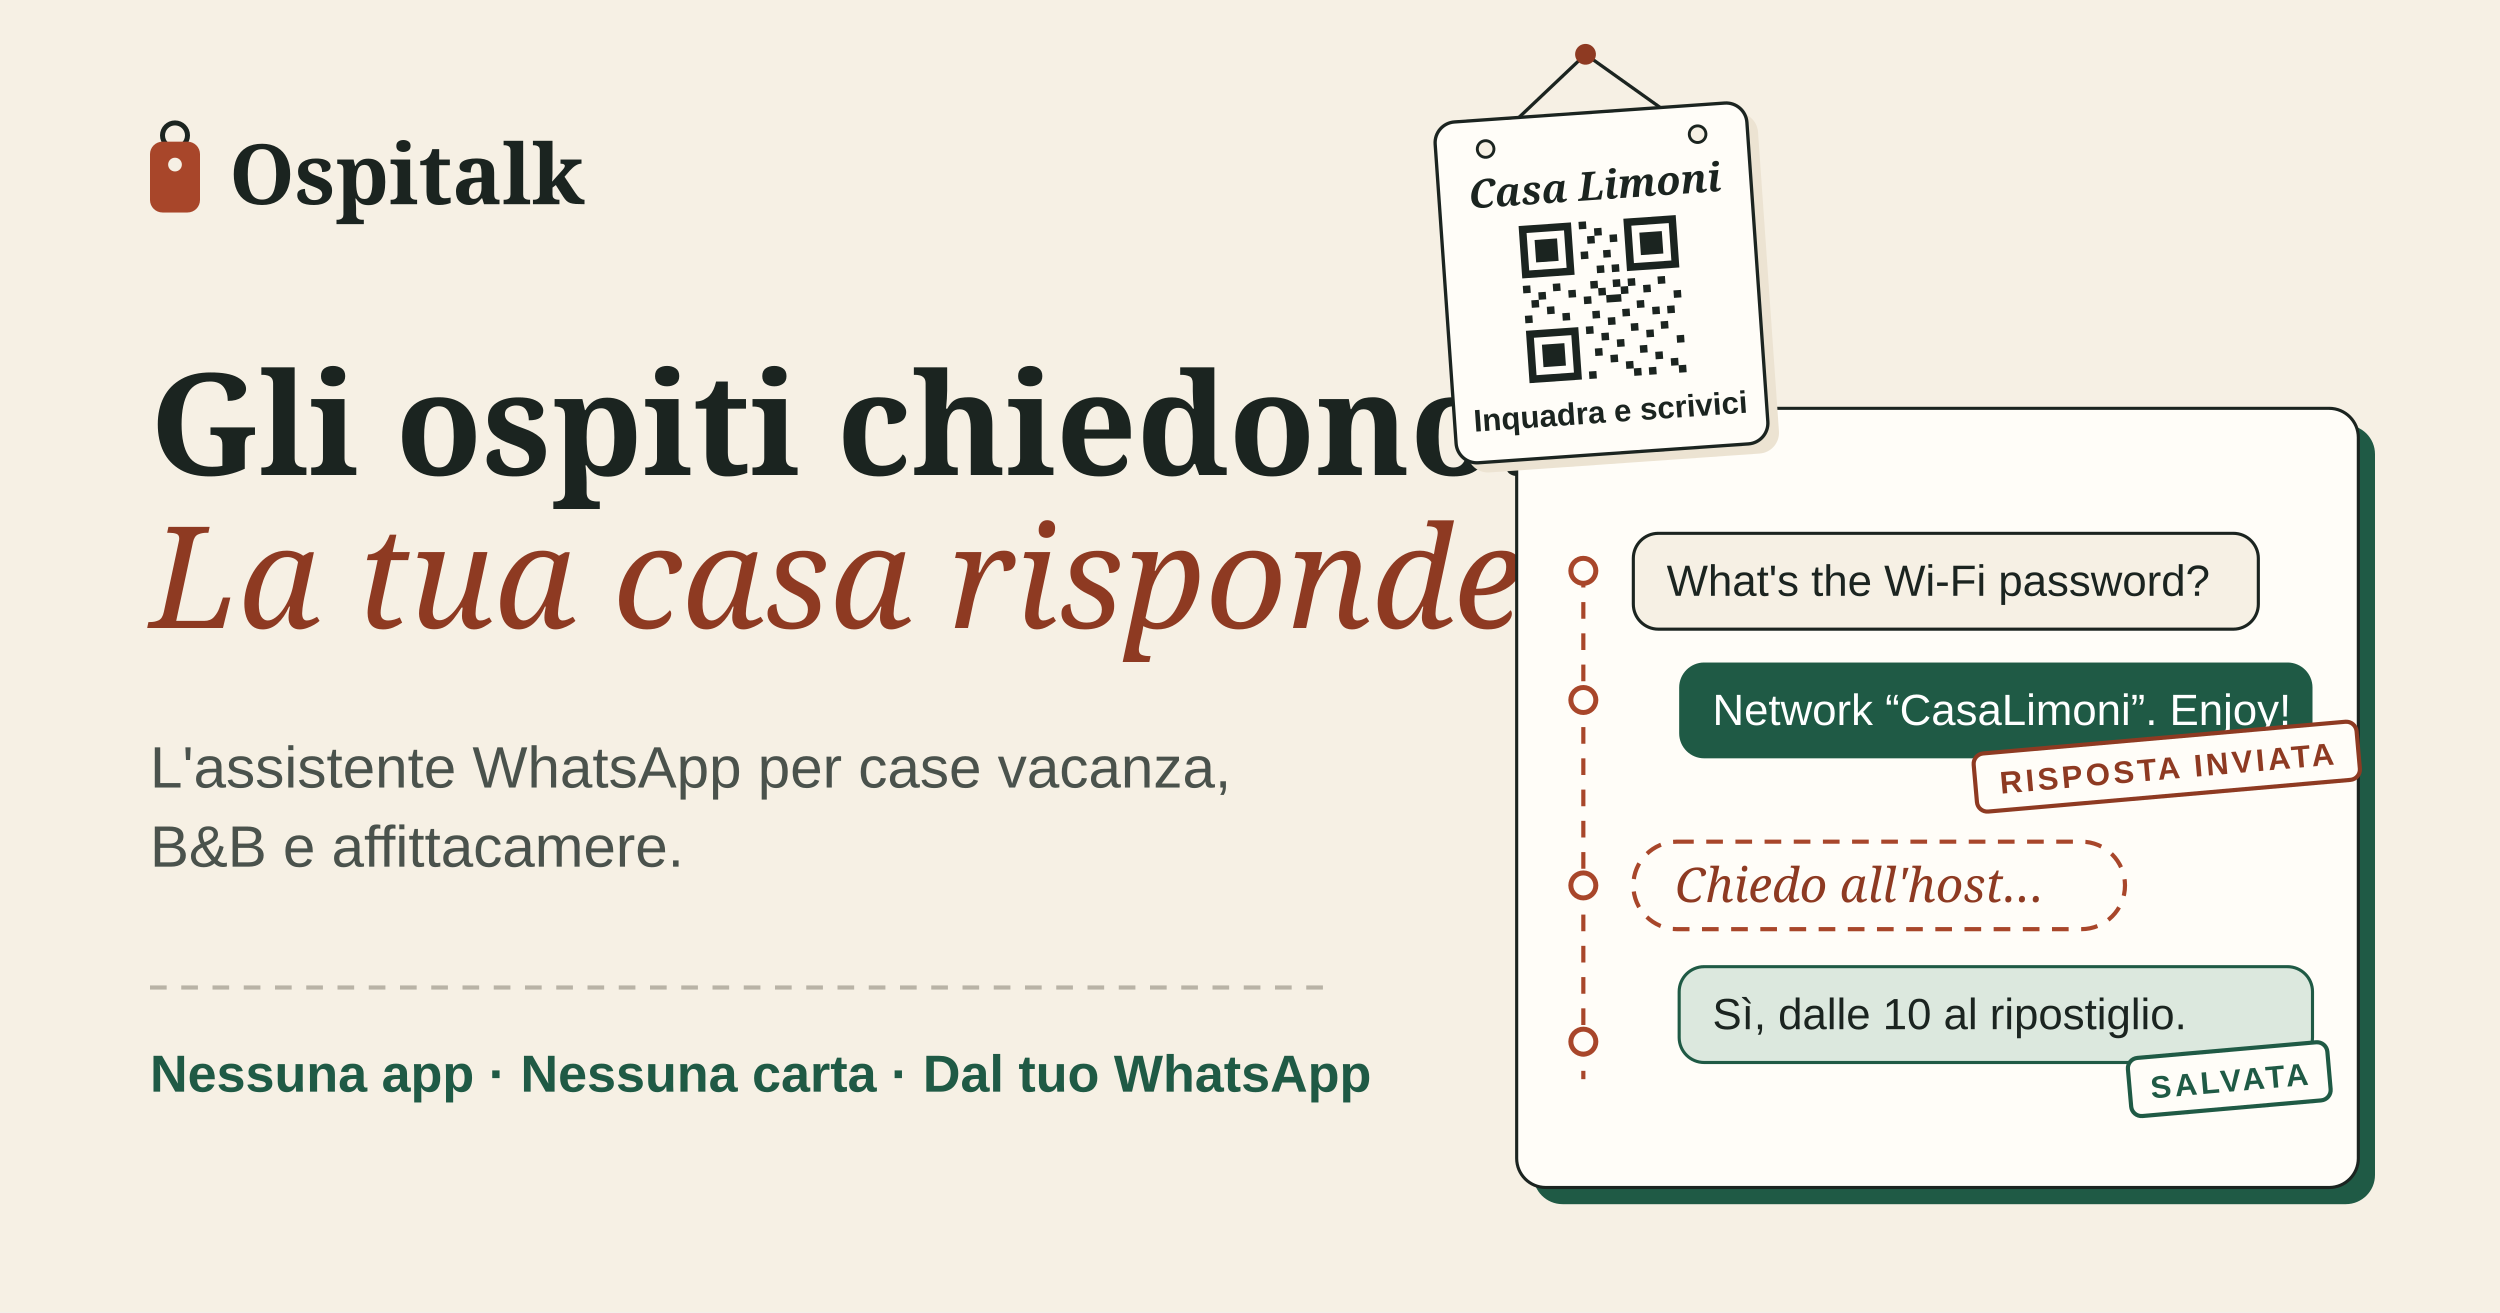
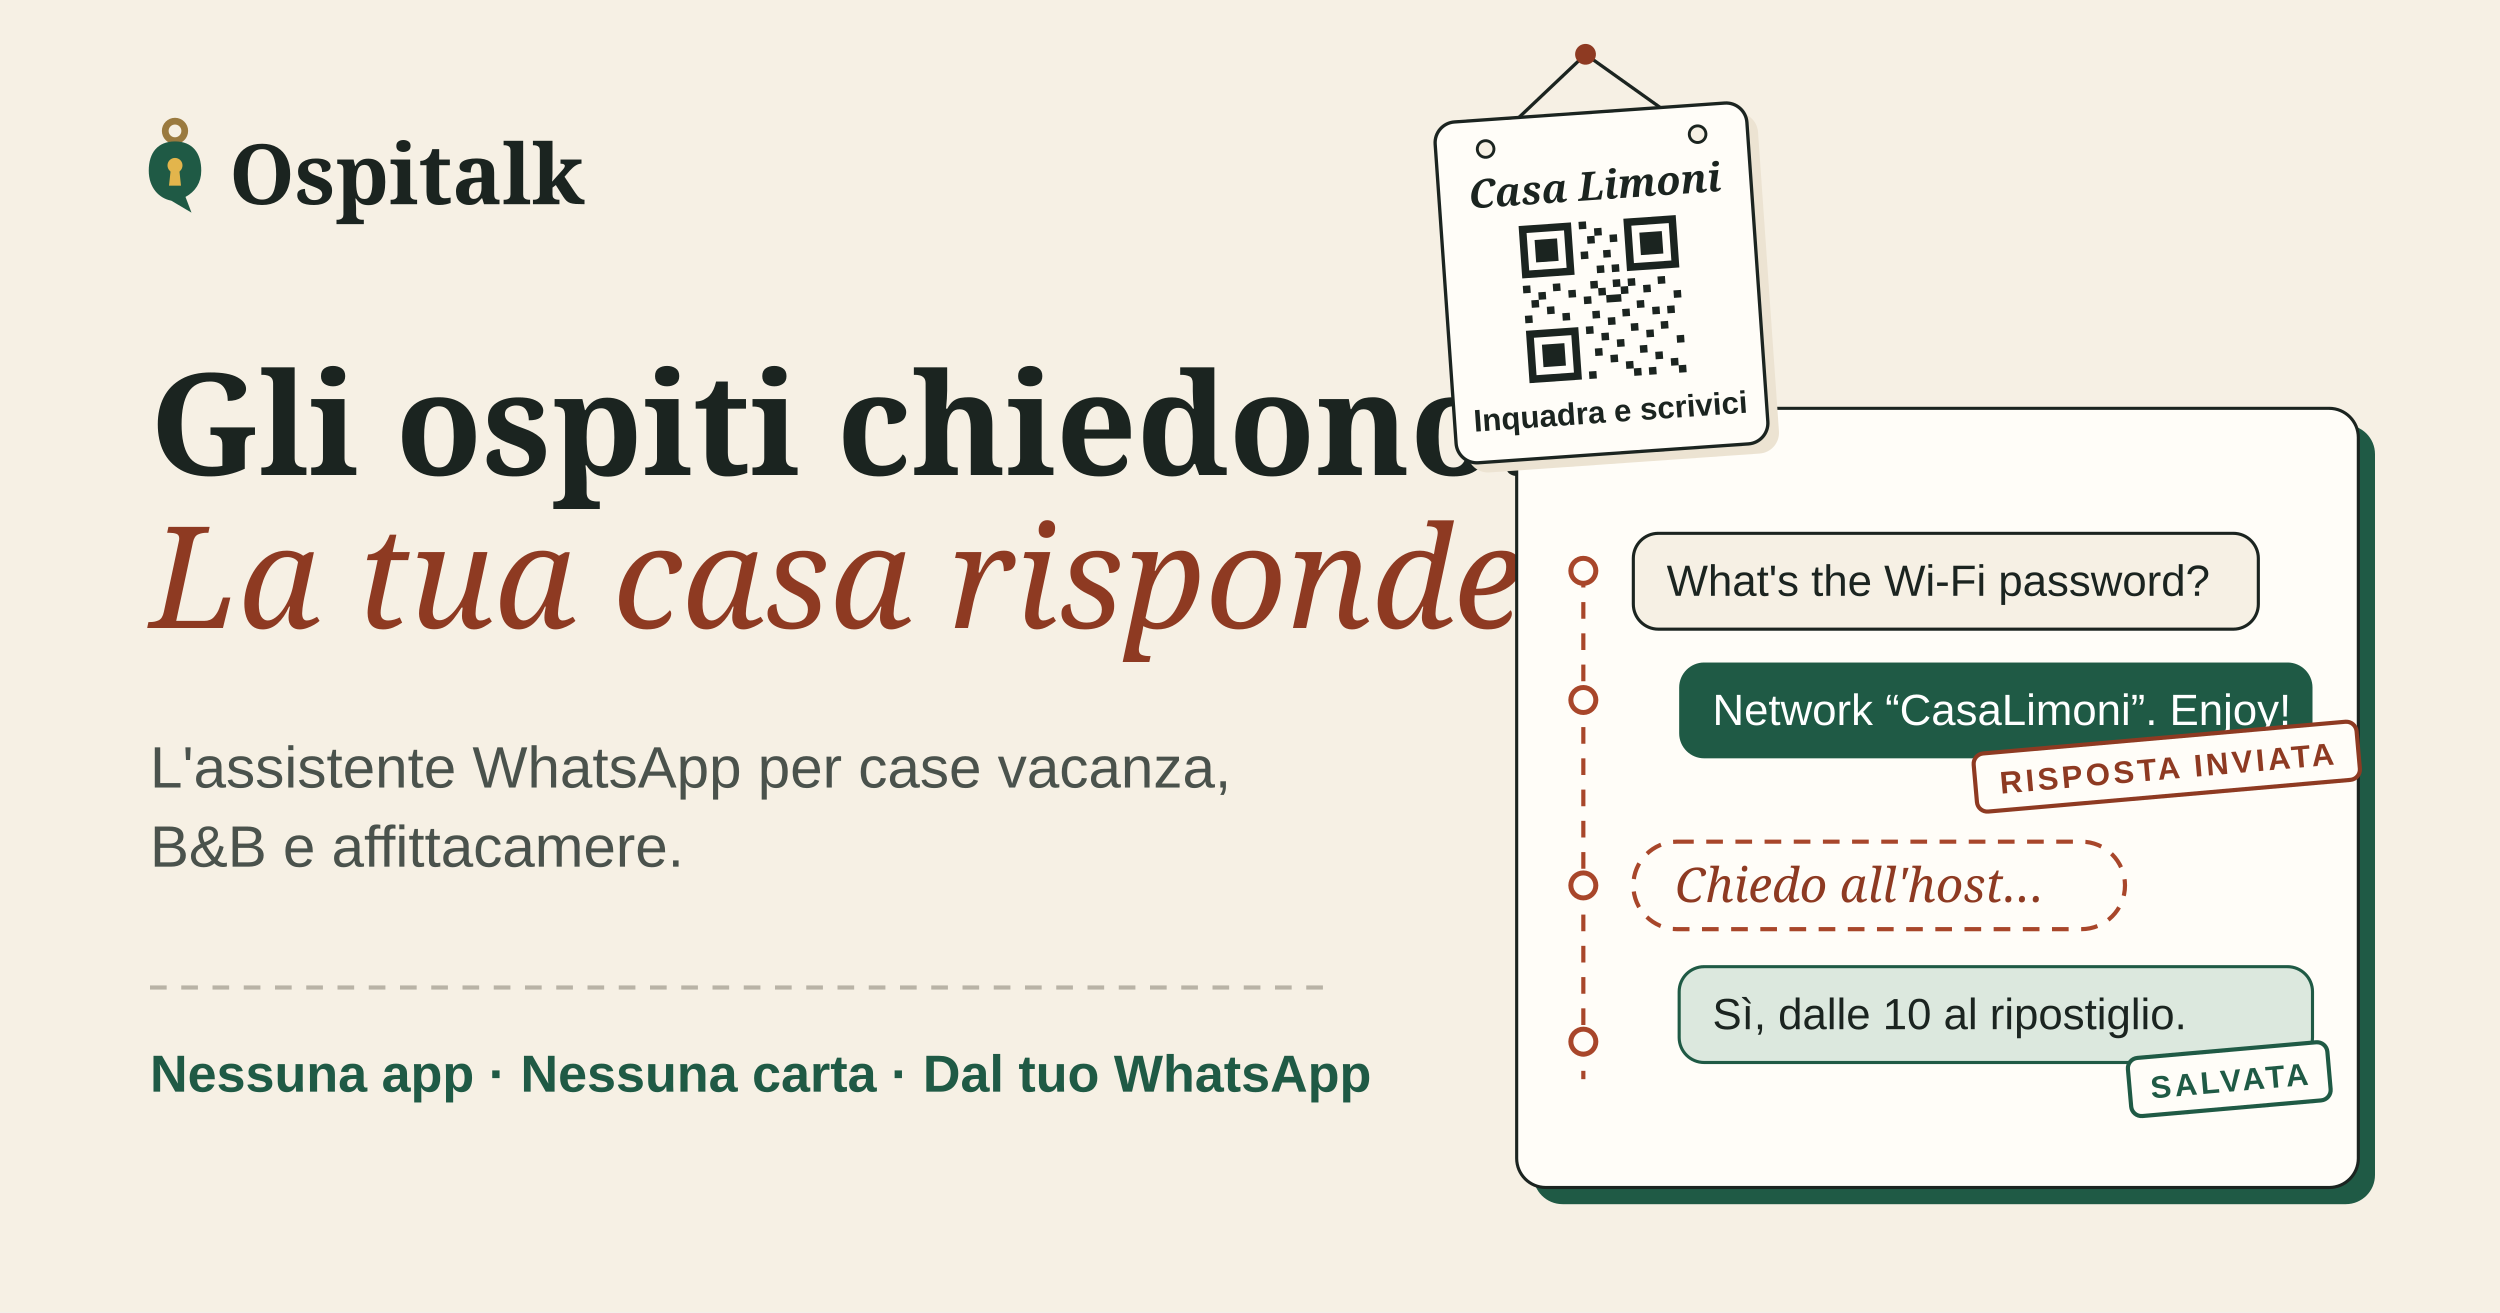
<svg xmlns="http://www.w3.org/2000/svg" width="1200" height="630" viewBox="0 0 1200 630" role="img" aria-labelledby="title desc">
  <rect width="1200" height="630" fill="#F6F0E4" />
-   <circle cx="84" cy="65" r="6" fill="none" stroke="#1B2420" stroke-width="2.4" />
-   <rect x="72" y="68" width="24" height="34" rx="6" fill="#A8462A" />
-   <circle cx="84" cy="79" r="3.3" fill="#F6F0E4" />
+   <g transform="translate(66 56) scale(0.36)">
+     <circle cx="50" cy="19" r="13" fill="none" stroke="#9A7A3F" stroke-width="9" />
+     <path d="M50 33C27 33 15 48 15 72c0 23 14 37 30 40l27 16-8-21c13-7 21-19 21-35 0-24-12-39-35-39z" fill="#1F5A45" />
+     <circle cx="50" cy="65" r="10" fill="#E3B54C" />
+     <path d="M44.5 69h11l2.5 23h-16z" fill="#E3B54C" />
+   </g>
  <text x="110" y="98" font-family="Newsreader, Georgia, serif" font-size="40" font-weight="600" fill="#1B2420">Ospitalk</text>
  <text x="72" y="228" font-family="Newsreader, Georgia, serif" font-size="68" font-weight="600" fill="#1B2420">Gli ospiti chiedono.</text>
  <text x="72" y="301.44" font-family="Newsreader, Georgia, serif" font-size="68" font-style="italic" font-weight="500" fill="#8E3A22">La tua casa risponde.</text>
  <text x="72" y="378" font-family="Atkinson Hyperlegible Next, Arial, sans-serif" font-size="28" fill="#4A524C">L'assistente WhatsApp per case vacanza,</text>
  <text x="72" y="416" font-family="Atkinson Hyperlegible Next, Arial, sans-serif" font-size="28" fill="#4A524C">B&amp;B e affittacamere.</text>
  <path d="M72 474H640" stroke="#B9B3A6" stroke-width="2" stroke-dasharray="8 7" />
  <text x="72" y="524" font-family="Atkinson Hyperlegible Next, Arial, sans-serif" font-size="25" font-weight="700" fill="#1F5A45">Nessuna app · Nessuna carta · Dal tuo WhatsApp</text>
  <rect x="736" y="204" width="404" height="374" rx="14" fill="#1F5A45" />
  <rect x="728" y="196" width="404" height="374" rx="14" fill="#FFFDF8" stroke="#1B2420" stroke-width="1.5" />
  <path d="M760 274V518" stroke="#A8462A" stroke-width="2" stroke-dasharray="8 7" />
  <rect x="784" y="256" width="300" height="46" rx="12" fill="#F6F0E4" stroke="#1B2420" stroke-width="1.5" />
  <circle cx="760" cy="274" r="6" fill="#FFFDF8" stroke="#A8462A" stroke-width="2.4" />
  <text x="800" y="286" font-family="Atkinson Hyperlegible Next, Arial, sans-serif" font-size="21" fill="#1B2420">What's the Wi-Fi password?</text>
  <rect x="806" y="318" width="304" height="46" rx="12" fill="#1F5A45" />
  <circle cx="760" cy="336" r="6" fill="#FFFDF8" stroke="#A8462A" stroke-width="2.4" />
  <text x="822" y="348" font-family="Atkinson Hyperlegible Next, Arial, sans-serif" font-size="21" fill="#FFFFFF">Network “CasaLimoni”. Enjoy!</text>
  <g transform="translate(1040 368) rotate(-5)">
    <rect x="-92.2" y="-14.0" width="184.5" height="28" rx="5" fill="#FFFDF8" stroke="#8E3A22" stroke-width="2" />
    <text x="0" y="6" text-anchor="middle" font-family="Atkinson Hyperlegible Next, Arial, sans-serif" font-size="15" font-weight="700" letter-spacing="1.6" fill="#8E3A22">RISPOSTA INVIATA</text>
  </g>
  <rect x="784" y="404" width="236" height="42" rx="21" fill="none" stroke="#A8462A" stroke-width="2" stroke-dasharray="8 6" />
  <circle cx="760" cy="425" r="6" fill="#FFFDF8" stroke="#A8462A" stroke-width="2.4" />
  <text x="804" y="433" font-family="Newsreader, Georgia, serif" font-size="23" font-style="italic" font-weight="500" fill="#8E3A22">Chiedo all'host…</text>
  <rect x="806" y="464" width="304" height="46" rx="12" fill="#DCE8DE" stroke="#1F5A45" stroke-width="1.5" />
  <circle cx="760" cy="500" r="6" fill="#FFFDF8" stroke="#A8462A" stroke-width="2.4" />
  <text x="822" y="494" font-family="Atkinson Hyperlegible Next, Arial, sans-serif" font-size="21" fill="#1B2420">Sì, dalle 10 al ripostiglio.</text>
  <g transform="translate(1070 518) rotate(-5)">
    <rect x="-48.0" y="-14.0" width="96.1" height="28" rx="5" fill="#FFFDF8" stroke="#1F5A45" stroke-width="2" />
    <text x="0" y="6" text-anchor="middle" font-family="Atkinson Hyperlegible Next, Arial, sans-serif" font-size="15" font-weight="700" letter-spacing="1.6" fill="#1F5A45">SALVATA</text>
  </g>
  <g transform="translate(688 54) rotate(-4 75.0 0)">
    <path d="M24 14 75.0 -28 126 14" fill="none" stroke="#1B2420" stroke-width="1.6" />
    <circle cx="75.0" cy="-28" r="5" fill="#8E3A22" />
    <rect x="5" y="5" width="150" height="164" rx="10" fill="#ECE3D2" />
    <rect width="150" height="164" rx="10" fill="#FFFDF8" stroke="#1B2420" stroke-width="1.6" />
    <circle cx="24" cy="14" r="4" fill="#F6F0E4" stroke="#1B2420" stroke-width="1.4" />
    <circle cx="126" cy="14" r="4" fill="#F6F0E4" stroke="#1B2420" stroke-width="1.4" />
    <text x="75.0" y="42" text-anchor="middle" font-family="Newsreader, Georgia, serif" font-size="19" font-style="italic" font-weight="600" fill="#1B2420">Casa Limoni</text>
    <g transform="translate(37.2 52) scale(3.6)" fill="#1B2420">
      <path fill-rule="evenodd" d="M0 0h7v7h-7zM1 1v5h5v-5zM2 2h3v3h-3zM14 0h7v7h-7zM15 1v5h5v-5zM16 2h3v3h-3zM0 14h7v7h-7zM1 15v5h5v-5zM2 16h3v3h-3zM8 0h1v1h-1zM10 1h1v1h-1zM9 2h1v1h-1zM12 2h1v1h-1zM8 4h1v1h-1zM11 4h1v1h-1zM10 6h1v1h-1zM12 6h1v1h-1zM9 8h1v1h-1zM0 8h1v1h-1zM2 9h1v1h-1zM4 8h1v1h-1zM6 9h1v1h-1zM8 10h1v1h-1zM10 9h1v1h-1zM12 10h1v1h-1zM14 8h1v1h-1zM16 9h1v1h-1zM18 8h1v1h-1zM20 10h1v1h-1zM15 11h1v1h-1zM17 12h1v1h-1zM19 12h1v1h-1zM9 12h1v1h-1zM11 13h1v1h-1zM13 12h1v1h-1zM8 14h1v1h-1zM10 15h1v1h-1zM12 16h1v1h-1zM9 17h1v1h-1zM11 18h1v1h-1zM8 20h1v1h-1zM13 19h1v1h-1zM14 14h1v1h-1zM16 15h1v1h-1zM18 14h1v1h-1zM20 16h1v1h-1zM15 17h1v1h-1zM17 18h1v1h-1zM19 19h1v1h-1zM14 20h1v1h-1zM20 20h1v1h-1zM16 20h1v1h-1zM1 10h1v1h-1zM3 11h1v1h-1zM5 12h1v1h-1zM0 12h1v1h-1zM12 8h1v1h-1zM11 10h1v1h-1zM13 9h1v1h-1z" />
    </g>
    <text x="75.0" y="149" text-anchor="middle" font-family="Atkinson Hyperlegible Next, Arial, sans-serif" font-size="15" font-weight="700" fill="#1B2420">Inquadra e scrivici</text>
  </g>
</svg>
